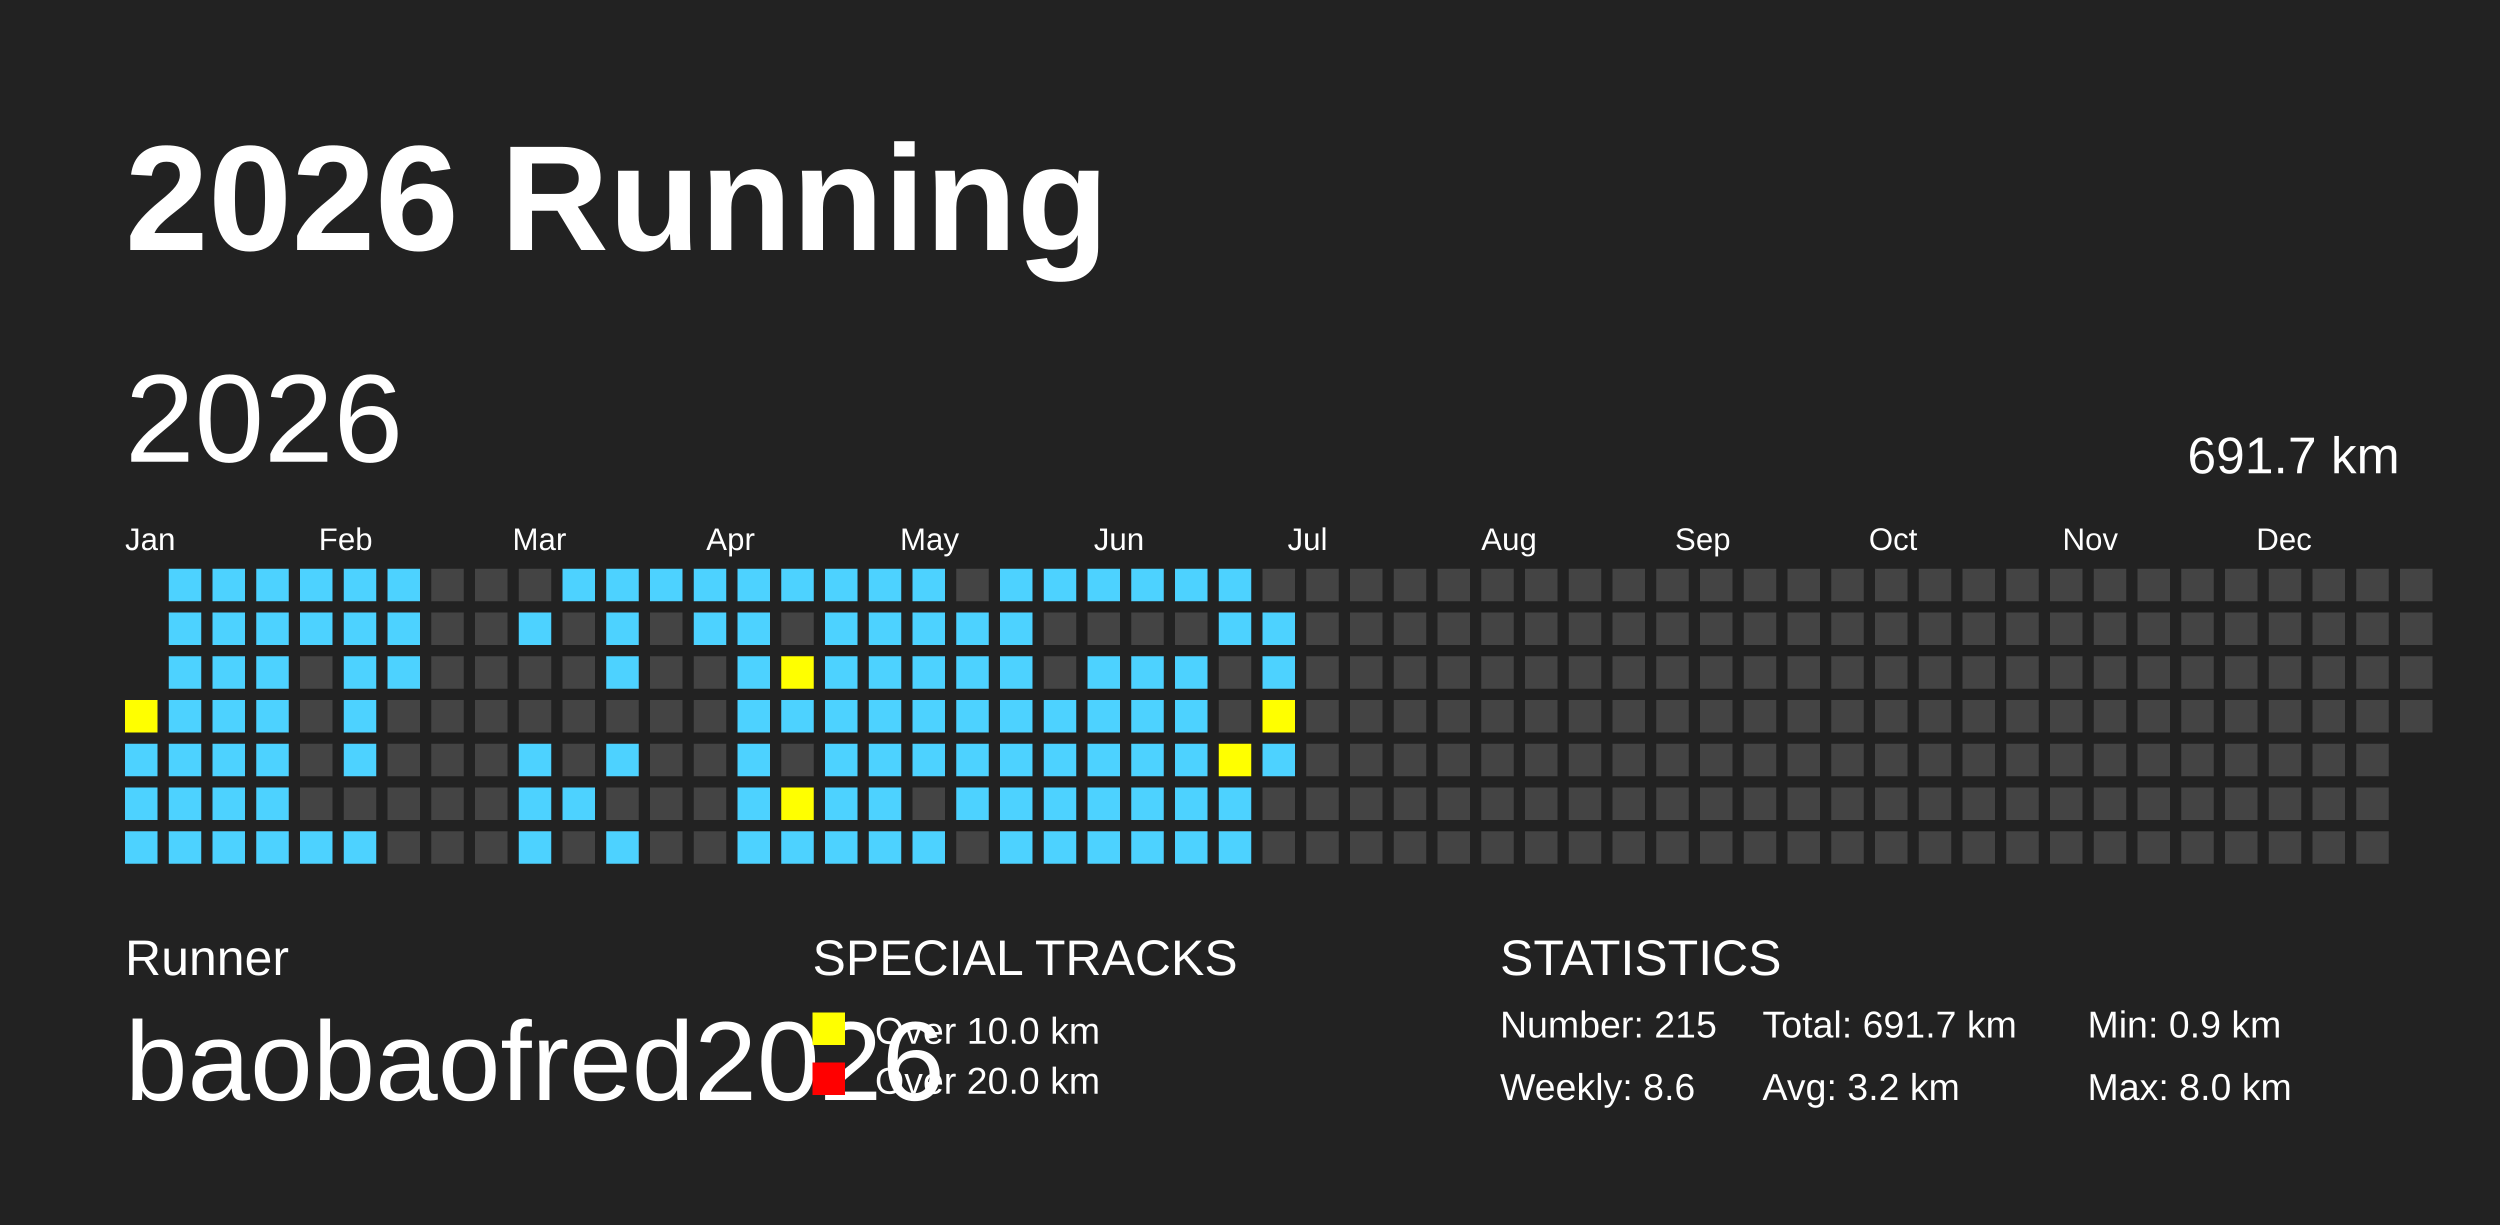
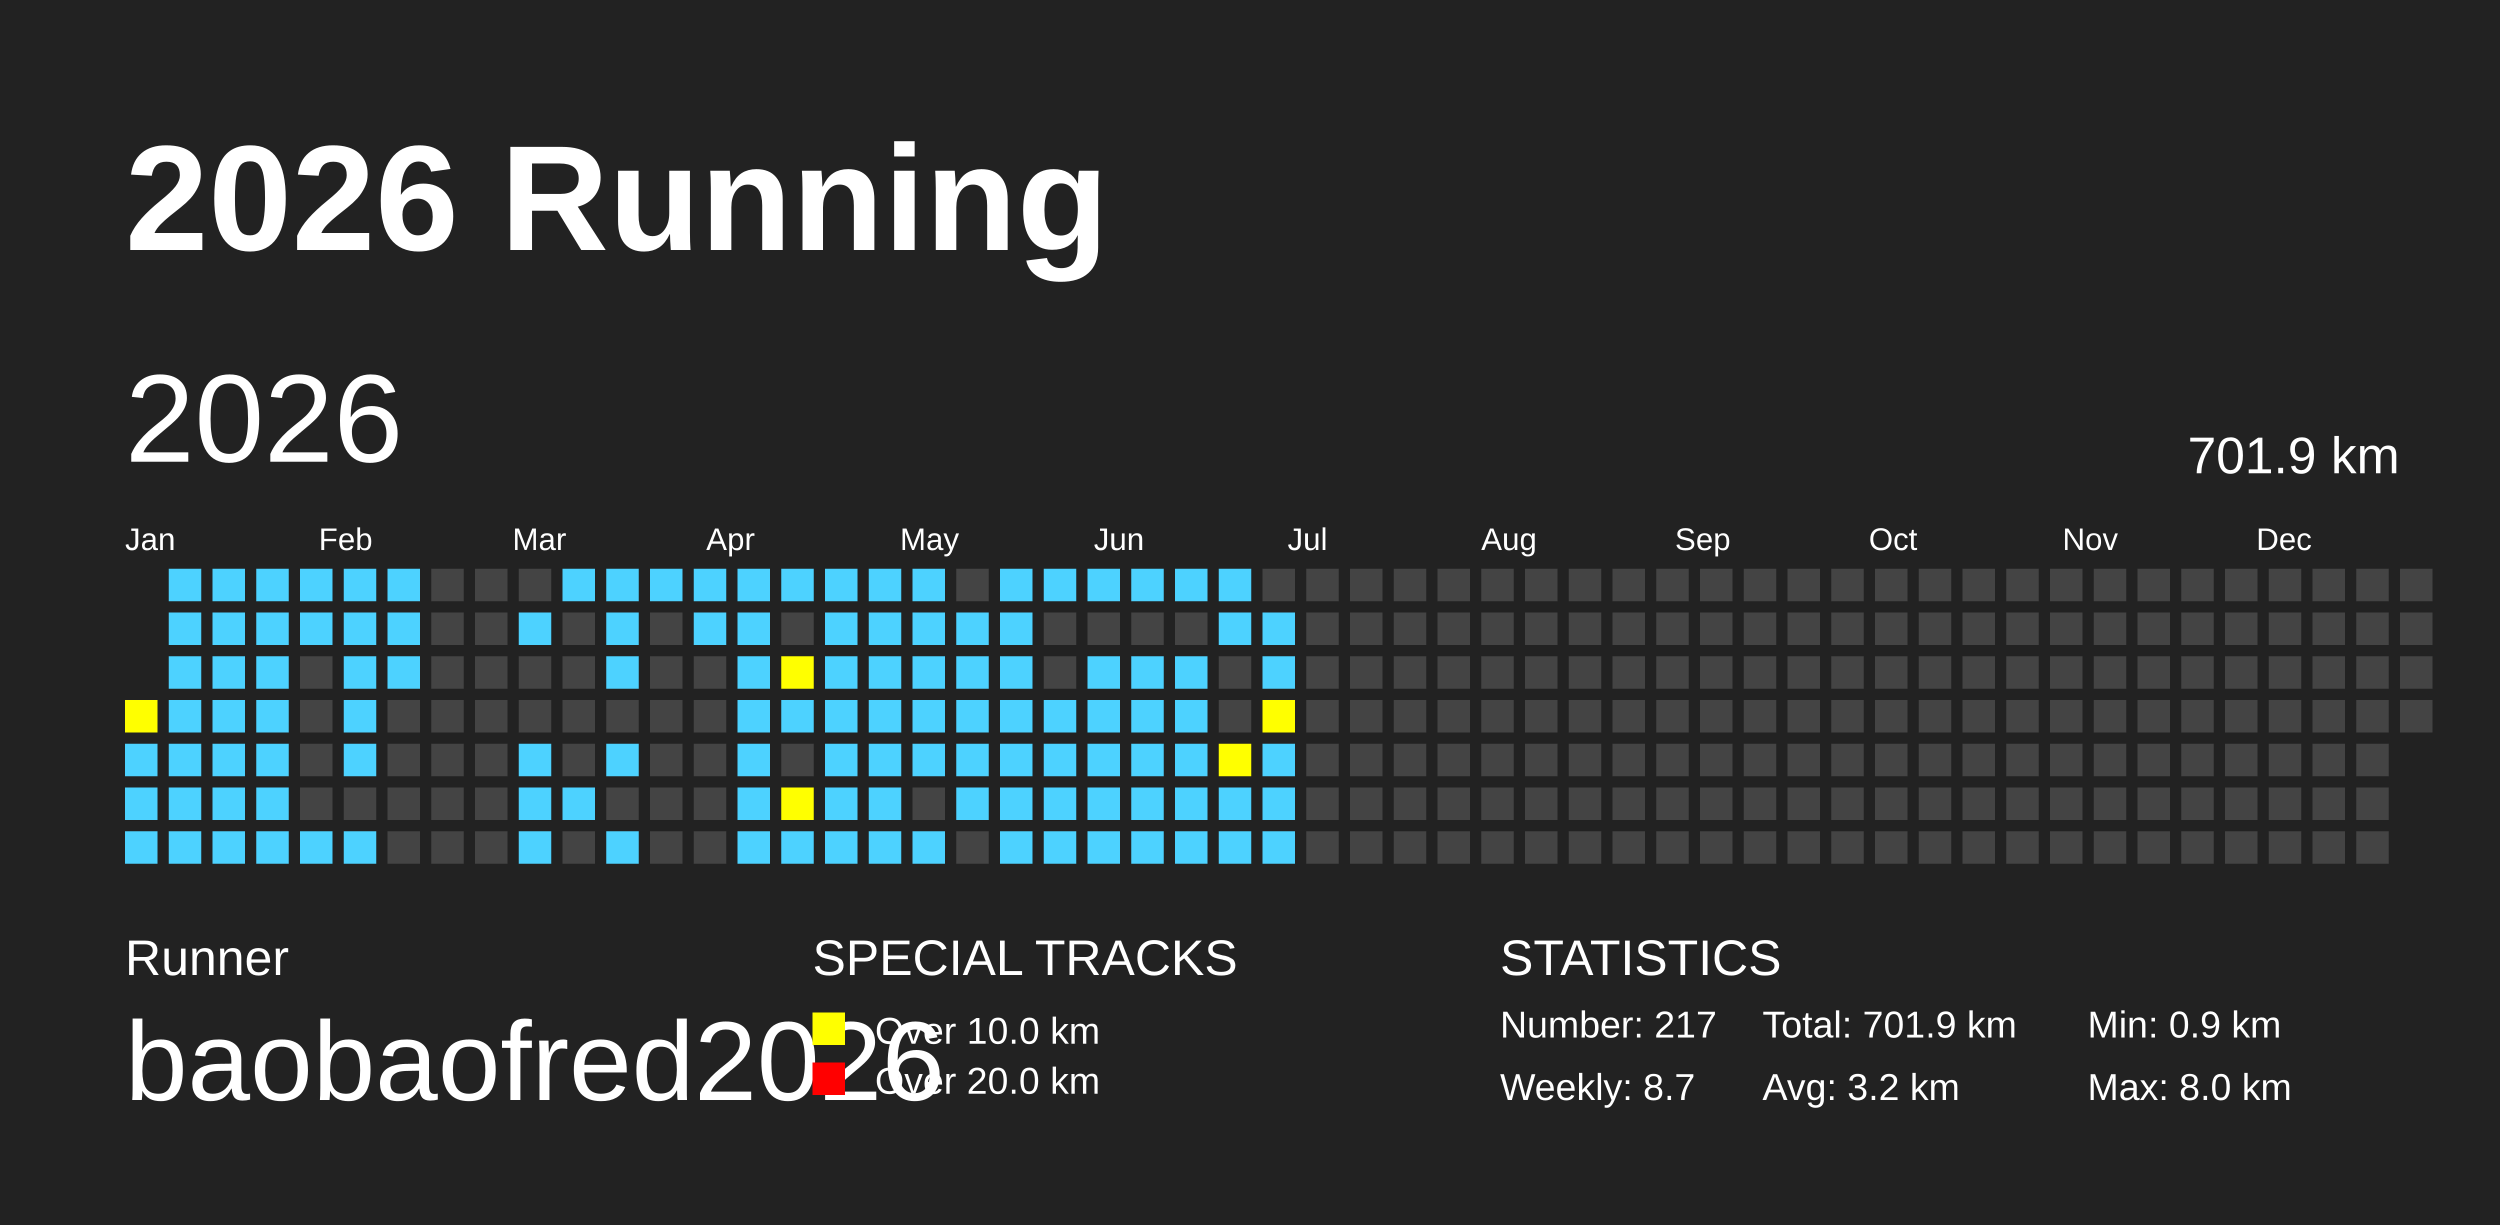
<svg xmlns="http://www.w3.org/2000/svg" baseProfile="full" height="98mm" version="1.1" viewBox="0,0,200,98" width="200mm">
  <defs />
  <rect fill="#222222" height="98" width="200" x="0" y="0" />
  <text fill="#FFFFFF" style="font-size:12px; font-family:Arial; font-weight:bold;" x="10" y="20">2026 Running</text>
  <text fill="#FFFFFF" style="font-size:4px; font-family:Arial" x="10" y="78">Runner</text>
  <text fill="#FFFFFF" style="font-size:9px; font-family:Arial" x="10" y="88">baobaofred2026</text>
  <text fill="#FFFFFF" style="font-size:4px; font-family:Arial" x="65" y="78">SPECIAL TRACKS</text>
  <rect fill="yellow" height="2.6" width="2.6" x="65" y="81" />
  <text fill="#FFFFFF" style="font-size:3px; font-family:Arial" x="70" y="83.5">Over 10.0 km</text>
  <rect fill="red" height="2.6" width="2.6" x="65" y="85" />
  <text fill="#FFFFFF" style="font-size:3px; font-family:Arial" x="70" y="87.5">Over 20.0 km</text>
  <text fill="#FFFFFF" style="font-size:4px; font-family:Arial" x="120" y="78">STATISTICS</text>
-   <text fill="#FFFFFF" style="font-size:3px; font-family:Arial" x="120" y="83">Number: 215</text>
-   <text fill="#FFFFFF" style="font-size:3px; font-family:Arial" x="120" y="88">Weekly: 8.6</text>
-   <text fill="#FFFFFF" style="font-size:3px; font-family:Arial" x="141" y="83">Total: 691.7 km</text>
+   <text fill="#FFFFFF" style="font-size:3px; font-family:Arial" x="120" y="83">Number: 217</text>
+   <text fill="#FFFFFF" style="font-size:3px; font-family:Arial" x="120" y="88">Weekly: 8.7</text>
+   <text fill="#FFFFFF" style="font-size:3px; font-family:Arial" x="141" y="83">Total: 701.9 km</text>
  <text fill="#FFFFFF" style="font-size:3px; font-family:Arial" x="141" y="88">Avg: 3.2 km</text>
  <text fill="#FFFFFF" style="font-size:3px; font-family:Arial" x="167" y="83">Min: 0.9 km</text>
  <text fill="#FFFFFF" style="font-size:3px; font-family:Arial" x="167" y="88">Max: 8.0 km</text>
  <text dominant-baseline="hanging" fill="#FFFFFF" style="font-size:10.0px; font-family:Arial;" x="10" y="30">2026</text>
-   <text dominant-baseline="hanging" fill="#FFFFFF" style="font-size:4.125px; font-family:Arial;" x="175" y="35">691.7 km</text>
+   <text dominant-baseline="hanging" fill="#FFFFFF" style="font-size:4.125px; font-family:Arial;" x="175" y="35">701.9 km</text>
  <text fill="#FFFFFF" style="font-size:2.5px; font-family:Arial" x="10.0" y="44">Jan</text>
  <text fill="#FFFFFF" style="font-size:2.5px; font-family:Arial" x="25.5" y="44">Feb</text>
  <text fill="#FFFFFF" style="font-size:2.5px; font-family:Arial" x="41.0" y="44">Mar</text>
  <text fill="#FFFFFF" style="font-size:2.5px; font-family:Arial" x="56.5" y="44">Apr</text>
  <text fill="#FFFFFF" style="font-size:2.5px; font-family:Arial" x="72.0" y="44">May</text>
  <text fill="#FFFFFF" style="font-size:2.5px; font-family:Arial" x="87.5" y="44">Jun</text>
  <text fill="#FFFFFF" style="font-size:2.5px; font-family:Arial" x="103.0" y="44">Jul</text>
  <text fill="#FFFFFF" style="font-size:2.5px; font-family:Arial" x="118.5" y="44">Aug</text>
  <text fill="#FFFFFF" style="font-size:2.5px; font-family:Arial" x="134.0" y="44">Sep</text>
  <text fill="#FFFFFF" style="font-size:2.5px; font-family:Arial" x="149.5" y="44">Oct</text>
  <text fill="#FFFFFF" style="font-size:2.5px; font-family:Arial" x="165.0" y="44">Nov</text>
  <text fill="#FFFFFF" style="font-size:2.5px; font-family:Arial" x="180.5" y="44">Dec</text>
  <rect fill="yellow" height="2.6" width="2.6" x="10.0" y="56.0" />
  <rect fill="#4DD2FF" height="2.6" width="2.6" x="10.0" y="59.5" />
  <rect fill="#4DD2FF" height="2.6" width="2.6" x="10.0" y="63.0" />
  <rect fill="#4DD2FF" height="2.6" width="2.6" x="10.0" y="66.5" />
  <rect fill="#4DD2FF" height="2.6" width="2.6" x="13.5" y="45.5" />
  <rect fill="#4DD2FF" height="2.6" width="2.6" x="13.5" y="49.0" />
  <rect fill="#4DD2FF" height="2.6" width="2.6" x="13.5" y="52.5" />
  <rect fill="#4DD2FF" height="2.6" width="2.6" x="13.5" y="56.0" />
  <rect fill="#4DD2FF" height="2.6" width="2.6" x="13.5" y="59.5" />
  <rect fill="#4DD2FF" height="2.6" width="2.6" x="13.5" y="63.0" />
  <rect fill="#4DD2FF" height="2.6" width="2.6" x="13.5" y="66.5" />
  <rect fill="#4DD2FF" height="2.6" width="2.6" x="17.0" y="45.5" />
  <rect fill="#4DD2FF" height="2.6" width="2.6" x="17.0" y="49.0" />
  <rect fill="#4DD2FF" height="2.6" width="2.6" x="17.0" y="52.5" />
  <rect fill="#4DD2FF" height="2.6" width="2.6" x="17.0" y="56.0" />
  <rect fill="#4DD2FF" height="2.6" width="2.6" x="17.0" y="59.5" />
  <rect fill="#4DD2FF" height="2.6" width="2.6" x="17.0" y="63.0" />
  <rect fill="#4DD2FF" height="2.6" width="2.6" x="17.0" y="66.5" />
  <rect fill="#4DD2FF" height="2.6" width="2.6" x="20.5" y="45.5" />
  <rect fill="#4DD2FF" height="2.6" width="2.6" x="20.5" y="49.0" />
  <rect fill="#4DD2FF" height="2.6" width="2.6" x="20.5" y="52.5" />
  <rect fill="#4DD2FF" height="2.6" width="2.6" x="20.5" y="56.0" />
  <rect fill="#4DD2FF" height="2.6" width="2.6" x="20.5" y="59.5" />
  <rect fill="#4DD2FF" height="2.6" width="2.6" x="20.5" y="63.0" />
  <rect fill="#4DD2FF" height="2.6" width="2.6" x="20.5" y="66.5" />
  <rect fill="#4DD2FF" height="2.6" width="2.6" x="24.0" y="45.5" />
  <rect fill="#4DD2FF" height="2.6" width="2.6" x="24.0" y="49.0" />
  <rect fill="#444444" height="2.6" width="2.6" x="24.0" y="52.5" />
  <rect fill="#444444" height="2.6" width="2.6" x="24.0" y="56.0" />
  <rect fill="#444444" height="2.6" width="2.6" x="24.0" y="59.5" />
  <rect fill="#444444" height="2.6" width="2.6" x="24.0" y="63.0" />
  <rect fill="#4DD2FF" height="2.6" width="2.6" x="24.0" y="66.5" />
  <rect fill="#4DD2FF" height="2.6" width="2.6" x="27.5" y="45.5" />
  <rect fill="#4DD2FF" height="2.6" width="2.6" x="27.5" y="49.0" />
  <rect fill="#4DD2FF" height="2.6" width="2.6" x="27.5" y="52.5" />
  <rect fill="#4DD2FF" height="2.6" width="2.6" x="27.5" y="56.0" />
  <rect fill="#4DD2FF" height="2.6" width="2.6" x="27.5" y="59.5" />
  <rect fill="#444444" height="2.6" width="2.6" x="27.5" y="63.0" />
  <rect fill="#4DD2FF" height="2.6" width="2.6" x="27.5" y="66.5" />
  <rect fill="#4DD2FF" height="2.6" width="2.6" x="31.0" y="45.5" />
  <rect fill="#4DD2FF" height="2.6" width="2.6" x="31.0" y="49.0" />
  <rect fill="#4DD2FF" height="2.6" width="2.6" x="31.0" y="52.5" />
  <rect fill="#444444" height="2.6" width="2.6" x="31.0" y="56.0" />
  <rect fill="#444444" height="2.6" width="2.6" x="31.0" y="59.5" />
  <rect fill="#444444" height="2.6" width="2.6" x="31.0" y="63.0" />
  <rect fill="#444444" height="2.6" width="2.6" x="31.0" y="66.5" />
  <rect fill="#444444" height="2.6" width="2.6" x="34.5" y="45.5" />
  <rect fill="#444444" height="2.6" width="2.6" x="34.5" y="49.0" />
  <rect fill="#444444" height="2.6" width="2.6" x="34.5" y="52.5" />
  <rect fill="#444444" height="2.6" width="2.6" x="34.5" y="56.0" />
  <rect fill="#444444" height="2.6" width="2.6" x="34.5" y="59.5" />
  <rect fill="#444444" height="2.6" width="2.6" x="34.5" y="63.0" />
  <rect fill="#444444" height="2.6" width="2.6" x="34.5" y="66.5" />
  <rect fill="#444444" height="2.6" width="2.6" x="38.0" y="45.5" />
  <rect fill="#444444" height="2.6" width="2.6" x="38.0" y="49.0" />
  <rect fill="#444444" height="2.6" width="2.6" x="38.0" y="52.5" />
  <rect fill="#444444" height="2.6" width="2.6" x="38.0" y="56.0" />
  <rect fill="#444444" height="2.6" width="2.6" x="38.0" y="59.5" />
  <rect fill="#444444" height="2.6" width="2.6" x="38.0" y="63.0" />
  <rect fill="#444444" height="2.6" width="2.6" x="38.0" y="66.5" />
  <rect fill="#444444" height="2.6" width="2.6" x="41.5" y="45.5" />
  <rect fill="#4DD2FF" height="2.6" width="2.6" x="41.5" y="49.0" />
  <rect fill="#444444" height="2.6" width="2.6" x="41.5" y="52.5" />
  <rect fill="#444444" height="2.6" width="2.6" x="41.5" y="56.0" />
  <rect fill="#4DD2FF" height="2.6" width="2.6" x="41.5" y="59.5" />
  <rect fill="#4DD2FF" height="2.6" width="2.6" x="41.5" y="63.0" />
  <rect fill="#4DD2FF" height="2.6" width="2.6" x="41.5" y="66.5" />
  <rect fill="#4DD2FF" height="2.6" width="2.6" x="45.0" y="45.5" />
  <rect fill="#444444" height="2.6" width="2.6" x="45.0" y="49.0" />
  <rect fill="#444444" height="2.6" width="2.6" x="45.0" y="52.5" />
  <rect fill="#444444" height="2.6" width="2.6" x="45.0" y="56.0" />
  <rect fill="#444444" height="2.6" width="2.6" x="45.0" y="59.5" />
  <rect fill="#4DD2FF" height="2.6" width="2.6" x="45.0" y="63.0" />
  <rect fill="#444444" height="2.6" width="2.6" x="45.0" y="66.5" />
  <rect fill="#4DD2FF" height="2.6" width="2.6" x="48.5" y="45.5" />
  <rect fill="#4DD2FF" height="2.6" width="2.6" x="48.5" y="49.0" />
  <rect fill="#4DD2FF" height="2.6" width="2.6" x="48.5" y="52.5" />
  <rect fill="#444444" height="2.6" width="2.6" x="48.5" y="56.0" />
  <rect fill="#4DD2FF" height="2.6" width="2.6" x="48.5" y="59.5" />
  <rect fill="#444444" height="2.6" width="2.6" x="48.5" y="63.0" />
  <rect fill="#4DD2FF" height="2.6" width="2.6" x="48.5" y="66.5" />
  <rect fill="#4DD2FF" height="2.6" width="2.6" x="52.0" y="45.5" />
  <rect fill="#444444" height="2.6" width="2.6" x="52.0" y="49.0" />
  <rect fill="#444444" height="2.6" width="2.6" x="52.0" y="52.5" />
  <rect fill="#444444" height="2.6" width="2.6" x="52.0" y="56.0" />
  <rect fill="#444444" height="2.6" width="2.6" x="52.0" y="59.5" />
  <rect fill="#444444" height="2.6" width="2.6" x="52.0" y="63.0" />
  <rect fill="#444444" height="2.6" width="2.6" x="52.0" y="66.5" />
  <rect fill="#4DD2FF" height="2.6" width="2.6" x="55.5" y="45.5" />
  <rect fill="#4DD2FF" height="2.6" width="2.6" x="55.5" y="49.0" />
  <rect fill="#444444" height="2.6" width="2.6" x="55.5" y="52.5" />
  <rect fill="#444444" height="2.6" width="2.6" x="55.5" y="56.0" />
  <rect fill="#444444" height="2.6" width="2.6" x="55.5" y="59.5" />
  <rect fill="#444444" height="2.6" width="2.6" x="55.5" y="63.0" />
  <rect fill="#444444" height="2.6" width="2.6" x="55.5" y="66.5" />
  <rect fill="#4DD2FF" height="2.6" width="2.6" x="59.0" y="45.5" />
  <rect fill="#4DD2FF" height="2.6" width="2.6" x="59.0" y="49.0" />
  <rect fill="#4DD2FF" height="2.6" width="2.6" x="59.0" y="52.5" />
  <rect fill="#4DD2FF" height="2.6" width="2.6" x="59.0" y="56.0" />
  <rect fill="#4DD2FF" height="2.6" width="2.6" x="59.0" y="59.5" />
  <rect fill="#4DD2FF" height="2.6" width="2.6" x="59.0" y="63.0" />
  <rect fill="#4DD2FF" height="2.6" width="2.6" x="59.0" y="66.5" />
  <rect fill="#4DD2FF" height="2.6" width="2.6" x="62.5" y="45.5" />
  <rect fill="#444444" height="2.6" width="2.6" x="62.5" y="49.0" />
  <rect fill="yellow" height="2.6" width="2.6" x="62.5" y="52.5" />
  <rect fill="#4DD2FF" height="2.6" width="2.6" x="62.5" y="56.0" />
  <rect fill="#444444" height="2.6" width="2.6" x="62.5" y="59.5" />
  <rect fill="yellow" height="2.6" width="2.6" x="62.5" y="63.0" />
  <rect fill="#4DD2FF" height="2.6" width="2.6" x="62.5" y="66.5" />
  <rect fill="#4DD2FF" height="2.6" width="2.6" x="66.0" y="45.5" />
  <rect fill="#4DD2FF" height="2.6" width="2.6" x="66.0" y="49.0" />
  <rect fill="#4DD2FF" height="2.6" width="2.6" x="66.0" y="52.5" />
  <rect fill="#4DD2FF" height="2.6" width="2.6" x="66.0" y="56.0" />
  <rect fill="#4DD2FF" height="2.6" width="2.6" x="66.0" y="59.5" />
  <rect fill="#4DD2FF" height="2.6" width="2.6" x="66.0" y="63.0" />
  <rect fill="#4DD2FF" height="2.6" width="2.6" x="66.0" y="66.5" />
  <rect fill="#4DD2FF" height="2.6" width="2.6" x="69.5" y="45.5" />
  <rect fill="#4DD2FF" height="2.6" width="2.6" x="69.5" y="49.0" />
  <rect fill="#4DD2FF" height="2.6" width="2.6" x="69.5" y="52.5" />
  <rect fill="#4DD2FF" height="2.6" width="2.6" x="69.5" y="56.0" />
  <rect fill="#4DD2FF" height="2.6" width="2.6" x="69.5" y="59.5" />
  <rect fill="#4DD2FF" height="2.6" width="2.6" x="69.5" y="63.0" />
  <rect fill="#4DD2FF" height="2.6" width="2.6" x="69.5" y="66.5" />
  <rect fill="#4DD2FF" height="2.6" width="2.6" x="73.0" y="45.5" />
  <rect fill="#4DD2FF" height="2.6" width="2.6" x="73.0" y="49.0" />
  <rect fill="#4DD2FF" height="2.6" width="2.6" x="73.0" y="52.5" />
  <rect fill="#4DD2FF" height="2.6" width="2.6" x="73.0" y="56.0" />
  <rect fill="#4DD2FF" height="2.6" width="2.6" x="73.0" y="59.5" />
  <rect fill="#444444" height="2.6" width="2.6" x="73.0" y="63.0" />
  <rect fill="#4DD2FF" height="2.6" width="2.6" x="73.0" y="66.5" />
  <rect fill="#444444" height="2.6" width="2.6" x="76.5" y="45.5" />
  <rect fill="#4DD2FF" height="2.6" width="2.6" x="76.5" y="49.0" />
  <rect fill="#4DD2FF" height="2.6" width="2.6" x="76.5" y="52.5" />
  <rect fill="#4DD2FF" height="2.6" width="2.6" x="76.5" y="56.0" />
  <rect fill="#4DD2FF" height="2.6" width="2.6" x="76.5" y="59.5" />
  <rect fill="#4DD2FF" height="2.6" width="2.6" x="76.5" y="63.0" />
  <rect fill="#444444" height="2.6" width="2.6" x="76.5" y="66.5" />
  <rect fill="#4DD2FF" height="2.6" width="2.6" x="80.0" y="45.5" />
  <rect fill="#4DD2FF" height="2.6" width="2.6" x="80.0" y="49.0" />
  <rect fill="#4DD2FF" height="2.6" width="2.6" x="80.0" y="52.5" />
  <rect fill="#4DD2FF" height="2.6" width="2.6" x="80.0" y="56.0" />
  <rect fill="#4DD2FF" height="2.6" width="2.6" x="80.0" y="59.5" />
  <rect fill="#4DD2FF" height="2.6" width="2.6" x="80.0" y="63.0" />
  <rect fill="#4DD2FF" height="2.6" width="2.6" x="80.0" y="66.5" />
  <rect fill="#4DD2FF" height="2.6" width="2.6" x="83.5" y="45.5" />
  <rect fill="#444444" height="2.6" width="2.6" x="83.5" y="49.0" />
  <rect fill="#444444" height="2.6" width="2.6" x="83.5" y="52.5" />
  <rect fill="#4DD2FF" height="2.6" width="2.6" x="83.5" y="56.0" />
  <rect fill="#4DD2FF" height="2.6" width="2.6" x="83.5" y="59.5" />
  <rect fill="#4DD2FF" height="2.6" width="2.6" x="83.5" y="63.0" />
  <rect fill="#4DD2FF" height="2.6" width="2.6" x="83.5" y="66.5" />
  <rect fill="#4DD2FF" height="2.6" width="2.6" x="87.0" y="45.5" />
  <rect fill="#444444" height="2.6" width="2.6" x="87.0" y="49.0" />
  <rect fill="#4DD2FF" height="2.6" width="2.6" x="87.0" y="52.5" />
  <rect fill="#4DD2FF" height="2.6" width="2.6" x="87.0" y="56.0" />
  <rect fill="#4DD2FF" height="2.6" width="2.6" x="87.0" y="59.5" />
  <rect fill="#4DD2FF" height="2.6" width="2.6" x="87.0" y="63.0" />
  <rect fill="#4DD2FF" height="2.6" width="2.6" x="87.0" y="66.5" />
  <rect fill="#4DD2FF" height="2.6" width="2.6" x="90.5" y="45.5" />
  <rect fill="#444444" height="2.6" width="2.6" x="90.5" y="49.0" />
  <rect fill="#4DD2FF" height="2.6" width="2.6" x="90.5" y="52.5" />
  <rect fill="#4DD2FF" height="2.6" width="2.6" x="90.5" y="56.0" />
  <rect fill="#4DD2FF" height="2.6" width="2.6" x="90.5" y="59.5" />
  <rect fill="#4DD2FF" height="2.6" width="2.6" x="90.5" y="63.0" />
  <rect fill="#4DD2FF" height="2.6" width="2.6" x="90.5" y="66.5" />
  <rect fill="#4DD2FF" height="2.6" width="2.6" x="94.0" y="45.5" />
  <rect fill="#444444" height="2.6" width="2.6" x="94.0" y="49.0" />
  <rect fill="#4DD2FF" height="2.6" width="2.6" x="94.0" y="52.5" />
  <rect fill="#4DD2FF" height="2.6" width="2.6" x="94.0" y="56.0" />
  <rect fill="#4DD2FF" height="2.6" width="2.6" x="94.0" y="59.5" />
  <rect fill="#4DD2FF" height="2.6" width="2.6" x="94.0" y="63.0" />
  <rect fill="#4DD2FF" height="2.6" width="2.6" x="94.0" y="66.5" />
  <rect fill="#4DD2FF" height="2.6" width="2.6" x="97.5" y="45.5" />
  <rect fill="#4DD2FF" height="2.6" width="2.6" x="97.5" y="49.0" />
  <rect fill="#444444" height="2.6" width="2.6" x="97.5" y="52.5" />
  <rect fill="#444444" height="2.6" width="2.6" x="97.5" y="56.0" />
  <rect fill="yellow" height="2.6" width="2.6" x="97.5" y="59.5" />
  <rect fill="#4DD2FF" height="2.6" width="2.6" x="97.5" y="63.0" />
  <rect fill="#4DD2FF" height="2.6" width="2.6" x="97.5" y="66.5" />
  <rect fill="#444444" height="2.6" width="2.6" x="101.0" y="45.5" />
  <rect fill="#4DD2FF" height="2.6" width="2.6" x="101.0" y="49.0" />
  <rect fill="#4DD2FF" height="2.6" width="2.6" x="101.0" y="52.5" />
  <rect fill="yellow" height="2.6" width="2.6" x="101.0" y="56.0" />
  <rect fill="#4DD2FF" height="2.6" width="2.6" x="101.0" y="59.5" />
-   <rect fill="#444444" height="2.6" width="2.6" x="101.0" y="63.0" />
-   <rect fill="#444444" height="2.6" width="2.6" x="101.0" y="66.5" />
+   <rect fill="#4DD2FF" height="2.6" width="2.6" x="101.0" y="63.0" />
+   <rect fill="#4DD2FF" height="2.6" width="2.6" x="101.0" y="66.5" />
  <rect fill="#444444" height="2.6" width="2.6" x="104.5" y="45.5" />
  <rect fill="#444444" height="2.6" width="2.6" x="104.5" y="49.0" />
  <rect fill="#444444" height="2.6" width="2.6" x="104.5" y="52.5" />
  <rect fill="#444444" height="2.6" width="2.6" x="104.5" y="56.0" />
  <rect fill="#444444" height="2.6" width="2.6" x="104.5" y="59.5" />
  <rect fill="#444444" height="2.6" width="2.6" x="104.5" y="63.0" />
  <rect fill="#444444" height="2.6" width="2.6" x="104.5" y="66.5" />
  <rect fill="#444444" height="2.6" width="2.6" x="108.0" y="45.5" />
  <rect fill="#444444" height="2.6" width="2.6" x="108.0" y="49.0" />
  <rect fill="#444444" height="2.6" width="2.6" x="108.0" y="52.5" />
  <rect fill="#444444" height="2.6" width="2.6" x="108.0" y="56.0" />
  <rect fill="#444444" height="2.6" width="2.6" x="108.0" y="59.5" />
  <rect fill="#444444" height="2.6" width="2.6" x="108.0" y="63.0" />
  <rect fill="#444444" height="2.6" width="2.6" x="108.0" y="66.5" />
  <rect fill="#444444" height="2.6" width="2.6" x="111.5" y="45.5" />
  <rect fill="#444444" height="2.6" width="2.6" x="111.5" y="49.0" />
  <rect fill="#444444" height="2.6" width="2.6" x="111.5" y="52.5" />
  <rect fill="#444444" height="2.6" width="2.6" x="111.5" y="56.0" />
  <rect fill="#444444" height="2.6" width="2.6" x="111.5" y="59.5" />
  <rect fill="#444444" height="2.6" width="2.6" x="111.5" y="63.0" />
  <rect fill="#444444" height="2.6" width="2.6" x="111.5" y="66.5" />
  <rect fill="#444444" height="2.6" width="2.6" x="115.0" y="45.5" />
  <rect fill="#444444" height="2.6" width="2.6" x="115.0" y="49.0" />
  <rect fill="#444444" height="2.6" width="2.6" x="115.0" y="52.5" />
  <rect fill="#444444" height="2.6" width="2.6" x="115.0" y="56.0" />
  <rect fill="#444444" height="2.6" width="2.6" x="115.0" y="59.5" />
  <rect fill="#444444" height="2.6" width="2.6" x="115.0" y="63.0" />
  <rect fill="#444444" height="2.6" width="2.6" x="115.0" y="66.5" />
  <rect fill="#444444" height="2.6" width="2.6" x="118.5" y="45.5" />
  <rect fill="#444444" height="2.6" width="2.6" x="118.5" y="49.0" />
  <rect fill="#444444" height="2.6" width="2.6" x="118.5" y="52.5" />
  <rect fill="#444444" height="2.6" width="2.6" x="118.5" y="56.0" />
  <rect fill="#444444" height="2.6" width="2.6" x="118.5" y="59.5" />
  <rect fill="#444444" height="2.6" width="2.6" x="118.5" y="63.0" />
  <rect fill="#444444" height="2.6" width="2.6" x="118.5" y="66.5" />
  <rect fill="#444444" height="2.6" width="2.6" x="122.0" y="45.5" />
  <rect fill="#444444" height="2.6" width="2.6" x="122.0" y="49.0" />
  <rect fill="#444444" height="2.6" width="2.6" x="122.0" y="52.5" />
  <rect fill="#444444" height="2.6" width="2.6" x="122.0" y="56.0" />
  <rect fill="#444444" height="2.6" width="2.6" x="122.0" y="59.5" />
  <rect fill="#444444" height="2.6" width="2.6" x="122.0" y="63.0" />
  <rect fill="#444444" height="2.6" width="2.6" x="122.0" y="66.5" />
  <rect fill="#444444" height="2.6" width="2.6" x="125.5" y="45.5" />
  <rect fill="#444444" height="2.6" width="2.6" x="125.5" y="49.0" />
  <rect fill="#444444" height="2.6" width="2.6" x="125.5" y="52.5" />
  <rect fill="#444444" height="2.6" width="2.6" x="125.5" y="56.0" />
  <rect fill="#444444" height="2.6" width="2.6" x="125.5" y="59.5" />
  <rect fill="#444444" height="2.6" width="2.6" x="125.5" y="63.0" />
  <rect fill="#444444" height="2.6" width="2.6" x="125.5" y="66.5" />
  <rect fill="#444444" height="2.6" width="2.6" x="129.0" y="45.5" />
  <rect fill="#444444" height="2.6" width="2.6" x="129.0" y="49.0" />
  <rect fill="#444444" height="2.6" width="2.6" x="129.0" y="52.5" />
  <rect fill="#444444" height="2.6" width="2.6" x="129.0" y="56.0" />
  <rect fill="#444444" height="2.6" width="2.6" x="129.0" y="59.5" />
  <rect fill="#444444" height="2.6" width="2.6" x="129.0" y="63.0" />
  <rect fill="#444444" height="2.6" width="2.6" x="129.0" y="66.5" />
  <rect fill="#444444" height="2.6" width="2.6" x="132.5" y="45.5" />
  <rect fill="#444444" height="2.6" width="2.6" x="132.5" y="49.0" />
  <rect fill="#444444" height="2.6" width="2.6" x="132.5" y="52.5" />
  <rect fill="#444444" height="2.6" width="2.6" x="132.5" y="56.0" />
  <rect fill="#444444" height="2.6" width="2.6" x="132.5" y="59.5" />
  <rect fill="#444444" height="2.6" width="2.6" x="132.5" y="63.0" />
  <rect fill="#444444" height="2.6" width="2.6" x="132.5" y="66.5" />
  <rect fill="#444444" height="2.6" width="2.6" x="136.0" y="45.5" />
  <rect fill="#444444" height="2.6" width="2.6" x="136.0" y="49.0" />
  <rect fill="#444444" height="2.6" width="2.6" x="136.0" y="52.5" />
  <rect fill="#444444" height="2.6" width="2.6" x="136.0" y="56.0" />
  <rect fill="#444444" height="2.6" width="2.6" x="136.0" y="59.5" />
  <rect fill="#444444" height="2.6" width="2.6" x="136.0" y="63.0" />
  <rect fill="#444444" height="2.6" width="2.6" x="136.0" y="66.5" />
  <rect fill="#444444" height="2.6" width="2.6" x="139.5" y="45.5" />
  <rect fill="#444444" height="2.6" width="2.6" x="139.5" y="49.0" />
  <rect fill="#444444" height="2.6" width="2.6" x="139.5" y="52.5" />
  <rect fill="#444444" height="2.6" width="2.6" x="139.5" y="56.0" />
  <rect fill="#444444" height="2.6" width="2.6" x="139.5" y="59.5" />
  <rect fill="#444444" height="2.6" width="2.6" x="139.5" y="63.0" />
  <rect fill="#444444" height="2.6" width="2.6" x="139.5" y="66.5" />
  <rect fill="#444444" height="2.6" width="2.6" x="143.0" y="45.5" />
  <rect fill="#444444" height="2.6" width="2.6" x="143.0" y="49.0" />
  <rect fill="#444444" height="2.6" width="2.6" x="143.0" y="52.5" />
  <rect fill="#444444" height="2.6" width="2.6" x="143.0" y="56.0" />
  <rect fill="#444444" height="2.6" width="2.6" x="143.0" y="59.5" />
  <rect fill="#444444" height="2.6" width="2.6" x="143.0" y="63.0" />
  <rect fill="#444444" height="2.6" width="2.6" x="143.0" y="66.5" />
  <rect fill="#444444" height="2.6" width="2.6" x="146.5" y="45.5" />
  <rect fill="#444444" height="2.6" width="2.6" x="146.5" y="49.0" />
  <rect fill="#444444" height="2.6" width="2.6" x="146.5" y="52.5" />
  <rect fill="#444444" height="2.6" width="2.6" x="146.5" y="56.0" />
  <rect fill="#444444" height="2.6" width="2.6" x="146.5" y="59.5" />
  <rect fill="#444444" height="2.6" width="2.6" x="146.5" y="63.0" />
  <rect fill="#444444" height="2.6" width="2.6" x="146.5" y="66.5" />
  <rect fill="#444444" height="2.6" width="2.6" x="150.0" y="45.5" />
  <rect fill="#444444" height="2.6" width="2.6" x="150.0" y="49.0" />
  <rect fill="#444444" height="2.6" width="2.6" x="150.0" y="52.5" />
  <rect fill="#444444" height="2.6" width="2.6" x="150.0" y="56.0" />
  <rect fill="#444444" height="2.6" width="2.6" x="150.0" y="59.5" />
  <rect fill="#444444" height="2.6" width="2.6" x="150.0" y="63.0" />
  <rect fill="#444444" height="2.6" width="2.6" x="150.0" y="66.5" />
  <rect fill="#444444" height="2.6" width="2.6" x="153.5" y="45.5" />
  <rect fill="#444444" height="2.6" width="2.6" x="153.5" y="49.0" />
  <rect fill="#444444" height="2.6" width="2.6" x="153.5" y="52.5" />
  <rect fill="#444444" height="2.6" width="2.6" x="153.5" y="56.0" />
  <rect fill="#444444" height="2.6" width="2.6" x="153.5" y="59.5" />
  <rect fill="#444444" height="2.6" width="2.6" x="153.5" y="63.0" />
  <rect fill="#444444" height="2.6" width="2.6" x="153.5" y="66.5" />
  <rect fill="#444444" height="2.6" width="2.6" x="157.0" y="45.5" />
  <rect fill="#444444" height="2.6" width="2.6" x="157.0" y="49.0" />
  <rect fill="#444444" height="2.6" width="2.6" x="157.0" y="52.5" />
  <rect fill="#444444" height="2.6" width="2.6" x="157.0" y="56.0" />
  <rect fill="#444444" height="2.6" width="2.6" x="157.0" y="59.5" />
  <rect fill="#444444" height="2.6" width="2.6" x="157.0" y="63.0" />
  <rect fill="#444444" height="2.6" width="2.6" x="157.0" y="66.5" />
  <rect fill="#444444" height="2.6" width="2.6" x="160.5" y="45.5" />
  <rect fill="#444444" height="2.6" width="2.6" x="160.5" y="49.0" />
  <rect fill="#444444" height="2.6" width="2.6" x="160.5" y="52.5" />
  <rect fill="#444444" height="2.6" width="2.6" x="160.5" y="56.0" />
  <rect fill="#444444" height="2.6" width="2.6" x="160.5" y="59.5" />
  <rect fill="#444444" height="2.6" width="2.6" x="160.5" y="63.0" />
  <rect fill="#444444" height="2.6" width="2.6" x="160.5" y="66.5" />
  <rect fill="#444444" height="2.6" width="2.6" x="164.0" y="45.5" />
  <rect fill="#444444" height="2.6" width="2.6" x="164.0" y="49.0" />
  <rect fill="#444444" height="2.6" width="2.6" x="164.0" y="52.5" />
  <rect fill="#444444" height="2.6" width="2.6" x="164.0" y="56.0" />
  <rect fill="#444444" height="2.6" width="2.6" x="164.0" y="59.5" />
  <rect fill="#444444" height="2.6" width="2.6" x="164.0" y="63.0" />
  <rect fill="#444444" height="2.6" width="2.6" x="164.0" y="66.5" />
  <rect fill="#444444" height="2.6" width="2.6" x="167.5" y="45.5" />
  <rect fill="#444444" height="2.6" width="2.6" x="167.5" y="49.0" />
  <rect fill="#444444" height="2.6" width="2.6" x="167.5" y="52.5" />
  <rect fill="#444444" height="2.6" width="2.6" x="167.5" y="56.0" />
  <rect fill="#444444" height="2.6" width="2.6" x="167.5" y="59.5" />
  <rect fill="#444444" height="2.6" width="2.6" x="167.5" y="63.0" />
  <rect fill="#444444" height="2.6" width="2.6" x="167.5" y="66.5" />
  <rect fill="#444444" height="2.6" width="2.6" x="171.0" y="45.5" />
  <rect fill="#444444" height="2.6" width="2.6" x="171.0" y="49.0" />
  <rect fill="#444444" height="2.6" width="2.6" x="171.0" y="52.5" />
  <rect fill="#444444" height="2.6" width="2.6" x="171.0" y="56.0" />
  <rect fill="#444444" height="2.6" width="2.6" x="171.0" y="59.5" />
  <rect fill="#444444" height="2.6" width="2.6" x="171.0" y="63.0" />
  <rect fill="#444444" height="2.6" width="2.6" x="171.0" y="66.5" />
  <rect fill="#444444" height="2.6" width="2.6" x="174.5" y="45.5" />
  <rect fill="#444444" height="2.6" width="2.6" x="174.5" y="49.0" />
  <rect fill="#444444" height="2.6" width="2.6" x="174.5" y="52.5" />
  <rect fill="#444444" height="2.6" width="2.6" x="174.5" y="56.0" />
  <rect fill="#444444" height="2.6" width="2.6" x="174.5" y="59.5" />
  <rect fill="#444444" height="2.6" width="2.6" x="174.5" y="63.0" />
  <rect fill="#444444" height="2.6" width="2.6" x="174.5" y="66.5" />
  <rect fill="#444444" height="2.6" width="2.6" x="178.0" y="45.5" />
  <rect fill="#444444" height="2.6" width="2.6" x="178.0" y="49.0" />
  <rect fill="#444444" height="2.6" width="2.6" x="178.0" y="52.5" />
  <rect fill="#444444" height="2.6" width="2.6" x="178.0" y="56.0" />
  <rect fill="#444444" height="2.6" width="2.6" x="178.0" y="59.5" />
  <rect fill="#444444" height="2.6" width="2.6" x="178.0" y="63.0" />
  <rect fill="#444444" height="2.6" width="2.6" x="178.0" y="66.5" />
  <rect fill="#444444" height="2.6" width="2.6" x="181.5" y="45.5" />
  <rect fill="#444444" height="2.6" width="2.6" x="181.5" y="49.0" />
  <rect fill="#444444" height="2.6" width="2.6" x="181.5" y="52.5" />
  <rect fill="#444444" height="2.6" width="2.6" x="181.5" y="56.0" />
  <rect fill="#444444" height="2.6" width="2.6" x="181.5" y="59.5" />
  <rect fill="#444444" height="2.6" width="2.6" x="181.5" y="63.0" />
  <rect fill="#444444" height="2.6" width="2.6" x="181.5" y="66.5" />
  <rect fill="#444444" height="2.6" width="2.6" x="185.0" y="45.5" />
  <rect fill="#444444" height="2.6" width="2.6" x="185.0" y="49.0" />
  <rect fill="#444444" height="2.6" width="2.6" x="185.0" y="52.5" />
  <rect fill="#444444" height="2.6" width="2.6" x="185.0" y="56.0" />
  <rect fill="#444444" height="2.6" width="2.6" x="185.0" y="59.5" />
  <rect fill="#444444" height="2.6" width="2.6" x="185.0" y="63.0" />
  <rect fill="#444444" height="2.6" width="2.6" x="185.0" y="66.5" />
  <rect fill="#444444" height="2.6" width="2.6" x="188.5" y="45.5" />
  <rect fill="#444444" height="2.6" width="2.6" x="188.5" y="49.0" />
  <rect fill="#444444" height="2.6" width="2.6" x="188.5" y="52.5" />
  <rect fill="#444444" height="2.6" width="2.6" x="188.5" y="56.0" />
  <rect fill="#444444" height="2.6" width="2.6" x="188.5" y="59.5" />
  <rect fill="#444444" height="2.6" width="2.6" x="188.5" y="63.0" />
  <rect fill="#444444" height="2.6" width="2.6" x="188.5" y="66.5" />
  <rect fill="#444444" height="2.6" width="2.6" x="192.0" y="45.5" />
  <rect fill="#444444" height="2.6" width="2.6" x="192.0" y="49.0" />
  <rect fill="#444444" height="2.6" width="2.6" x="192.0" y="52.5" />
  <rect fill="#444444" height="2.6" width="2.6" x="192.0" y="56.0" />
</svg>
